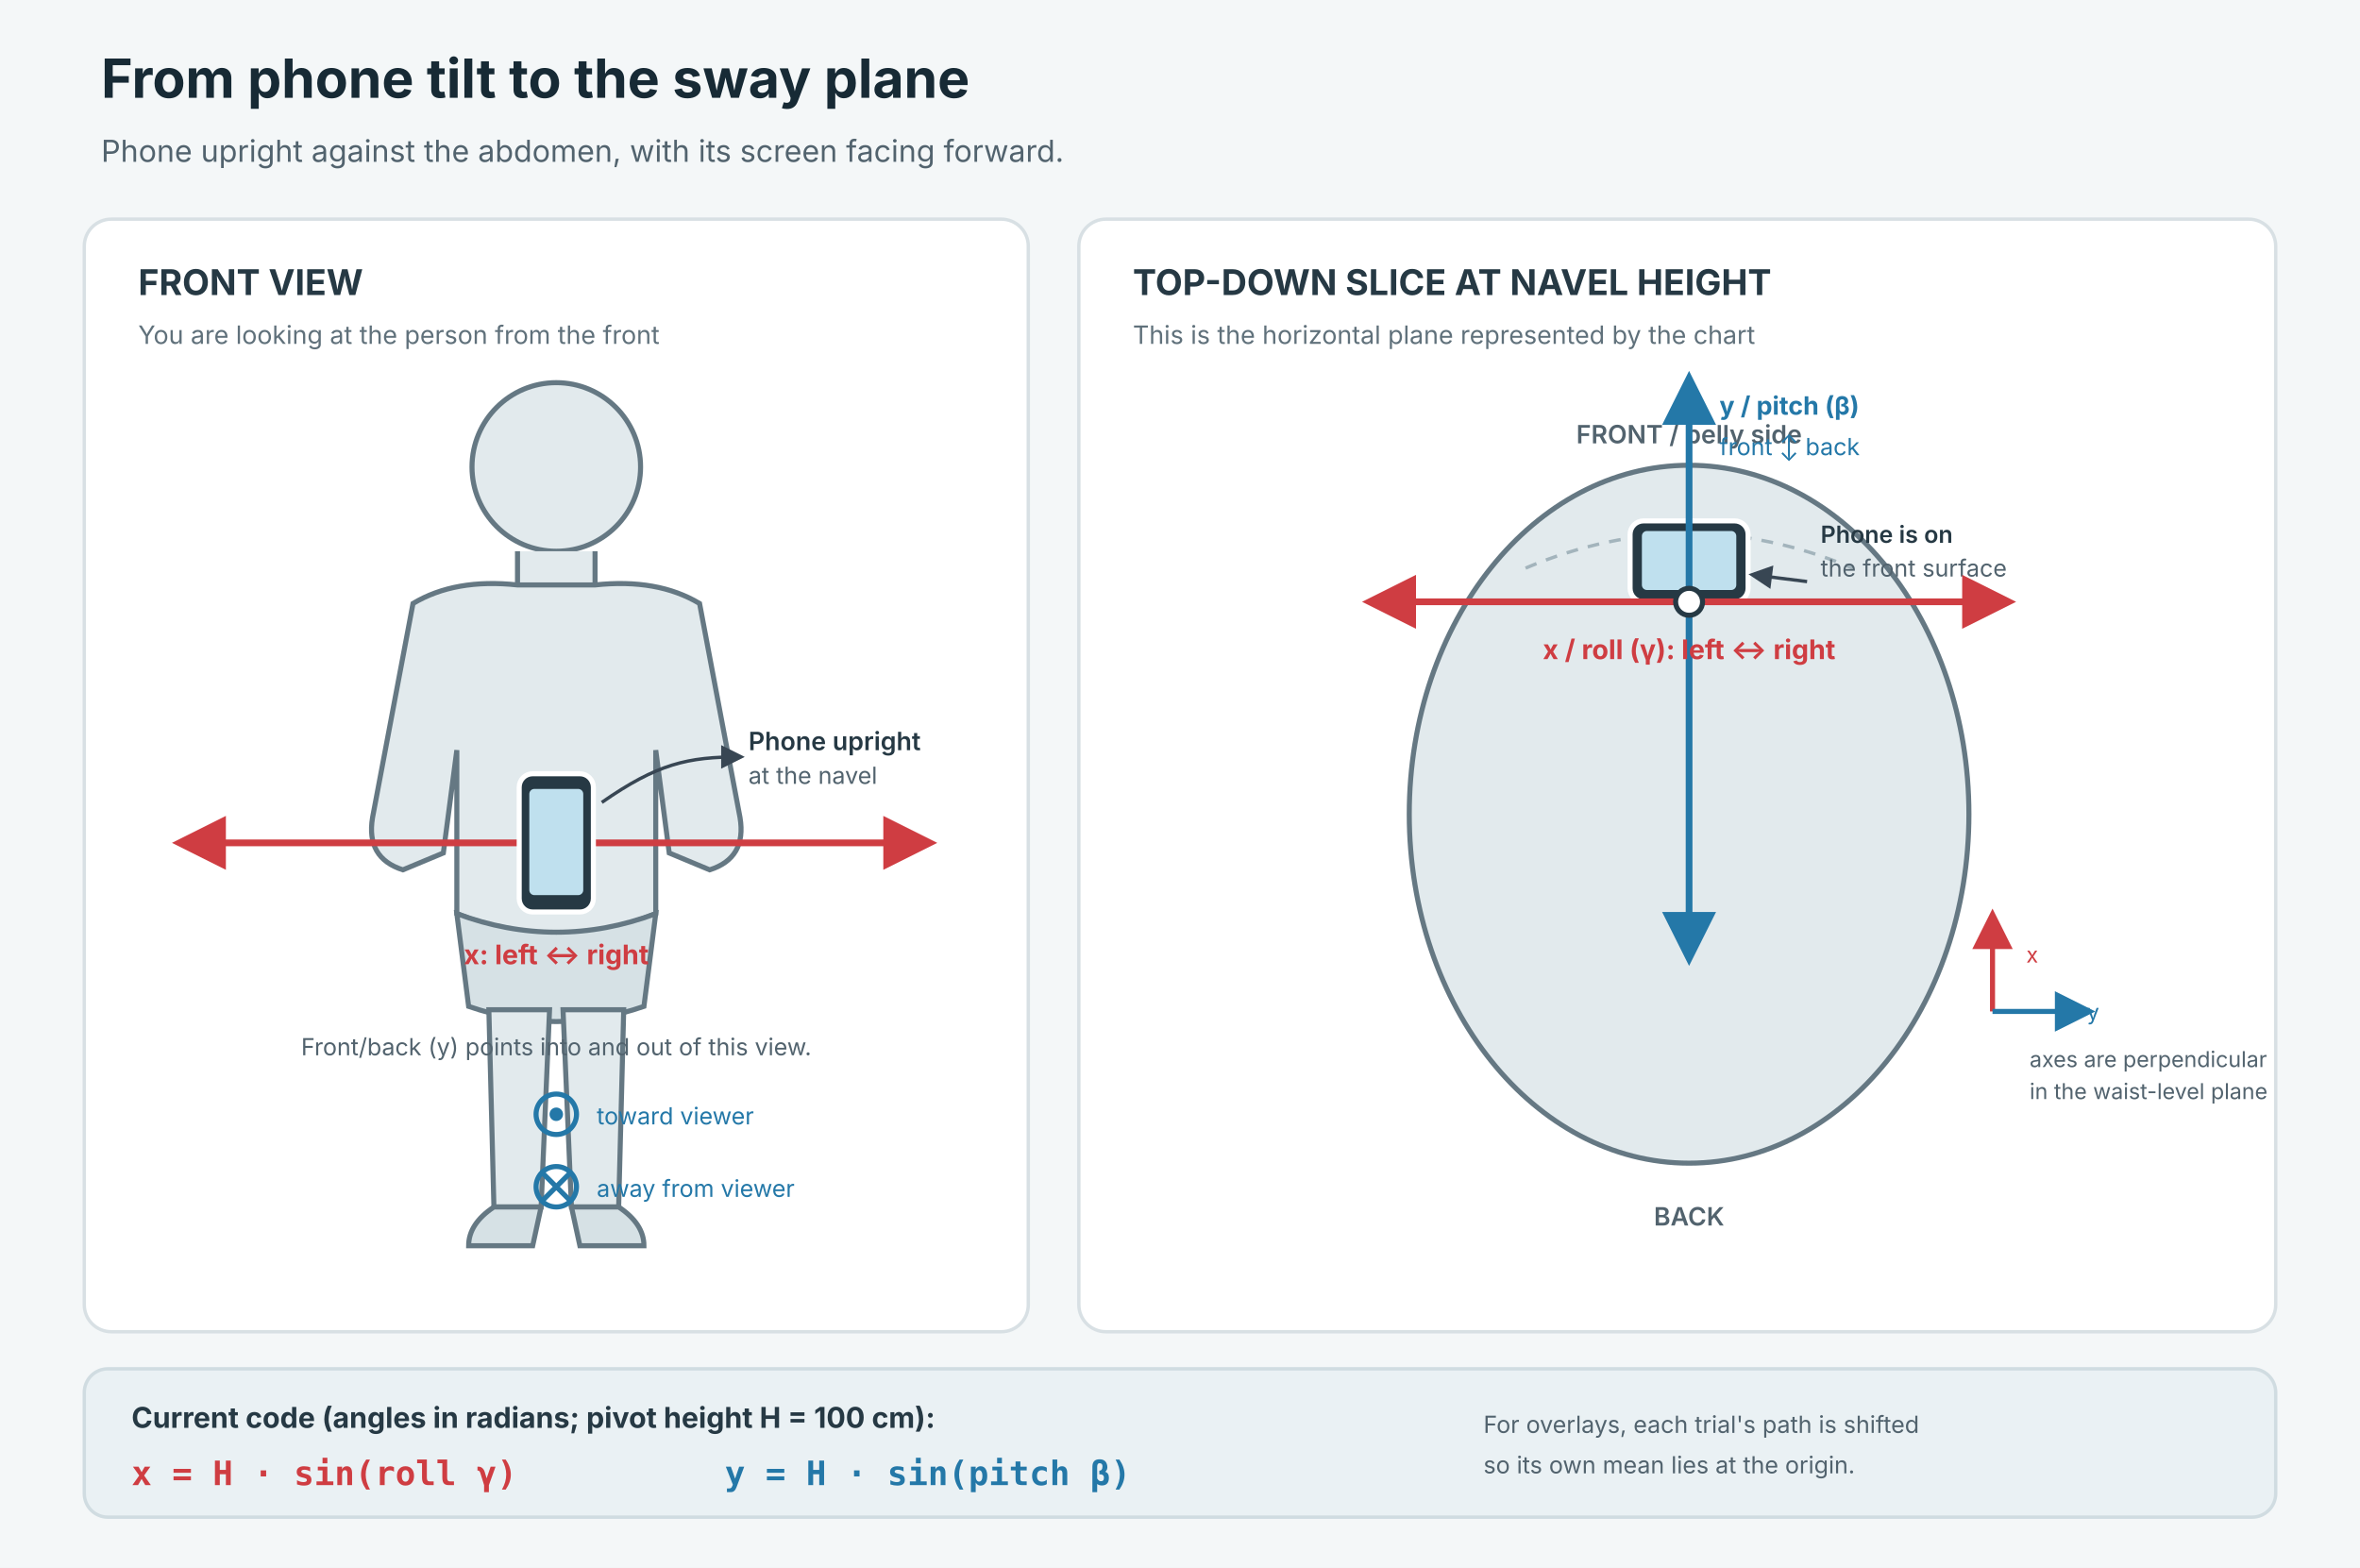
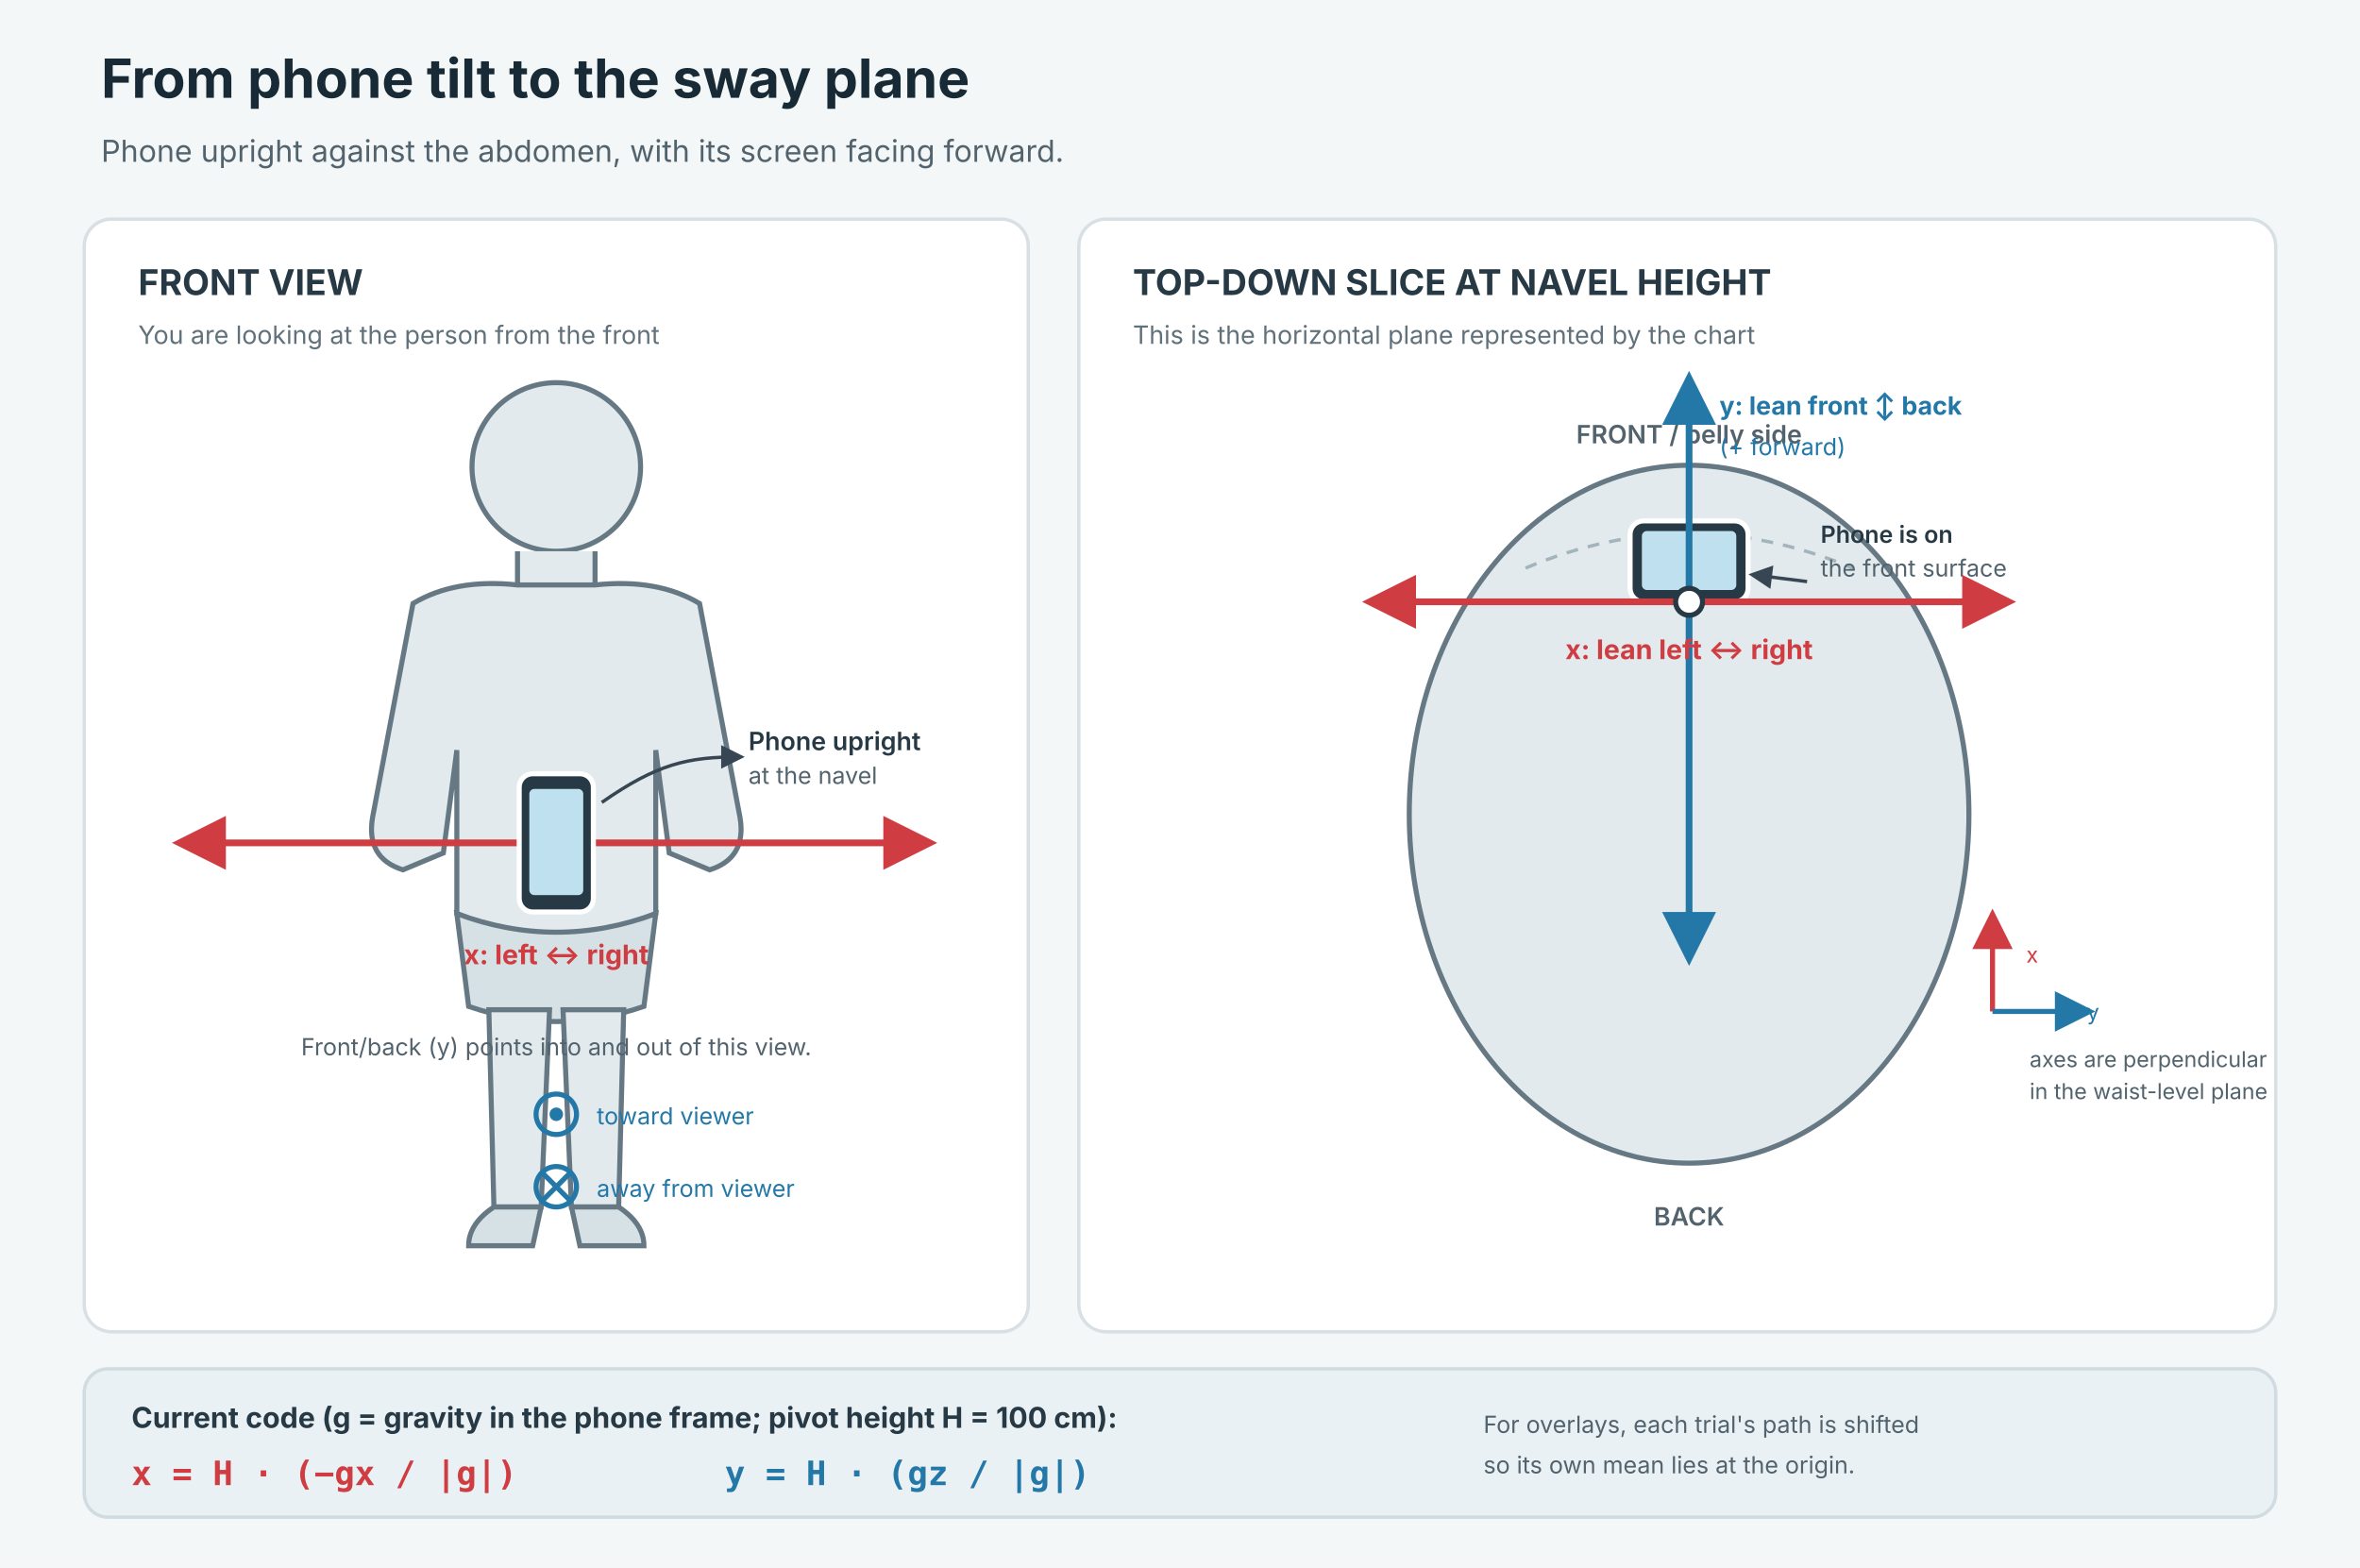
<svg xmlns="http://www.w3.org/2000/svg" width="1400" height="930" viewBox="0 0 1400 930" role="img" aria-labelledby="title desc">
  <defs>
    <marker id="arrow-red" viewBox="0 0 10 10" refX="5" refY="5" markerWidth="8" markerHeight="8" orient="auto-start-reverse">
      <path d="M 0 0 L 10 5 L 0 10 z" fill="#cf3d42" />
    </marker>
    <marker id="arrow-blue" viewBox="0 0 10 10" refX="5" refY="5" markerWidth="8" markerHeight="8" orient="auto-start-reverse">
      <path d="M 0 0 L 10 5 L 0 10 z" fill="#2478a8" />
    </marker>
    <marker id="arrow-dark" viewBox="0 0 10 10" refX="8" refY="5" markerWidth="7" markerHeight="7" orient="auto">
      <path d="M 0 0 L 10 5 L 0 10 z" fill="#384653" />
    </marker>
  </defs>
  <rect width="1400" height="930" fill="#f4f7f8" />
  <text x="60" y="58" font-family="-apple-system, BlinkMacSystemFont, 'Segoe UI', sans-serif" font-size="32" font-weight="700" fill="#172a35">From phone tilt to the sway plane</text>
  <text x="60" y="96" font-family="-apple-system, BlinkMacSystemFont, 'Segoe UI', sans-serif" font-size="18" fill="#52636e">Phone upright against the abdomen, with its screen facing forward.</text>
  <rect x="50" y="130" width="560" height="660" rx="16" fill="#ffffff" stroke="#d8e0e4" stroke-width="2" />
  <text x="82" y="175" font-family="-apple-system, BlinkMacSystemFont, 'Segoe UI', sans-serif" font-size="21" font-weight="700" fill="#263944">FRONT VIEW</text>
  <text x="82" y="204" font-family="-apple-system, BlinkMacSystemFont, 'Segoe UI', sans-serif" font-size="15" fill="#60717b">You are looking at the person from the front</text>
  <circle cx="330" cy="277" r="50" fill="#e2eaed" stroke="#657883" stroke-width="3" />
  <path d="M307 327 L307 348 L353 348 L353 327" fill="#e2eaed" stroke="#657883" stroke-width="3" />
  <path d="M245 358 Q270 343 307 347 L353 347 Q390 343 415 358 L439 485 Q443 509 421 516 L397 506 L389 445 L389 542 Q330 566 271 542 L271 445 L263 506 L239 516 Q217 509 221 485 Z" fill="#e2eaed" stroke="#657883" stroke-width="3" />
  <path d="M271 542 Q330 564 389 542 L382 597 Q330 615 278 597 Z" fill="#d6e1e5" stroke="#657883" stroke-width="3" />
  <path d="M290 599 L326 599 L321 716 L293 716 Z M334 599 L370 599 L367 716 L339 716 Z" fill="#e2eaed" stroke="#657883" stroke-width="3" />
  <path d="M293 716 L321 716 L316 739 L278 739 Q278 726 293 716 Z M339 716 L367 716 Q382 726 382 739 L344 739 Z" fill="#d6e1e5" stroke="#657883" stroke-width="3" />
  <line x1="118" y1="500" x2="540" y2="500" stroke="#cf3d42" stroke-width="4" marker-start="url(#arrow-red)" marker-end="url(#arrow-red)" />
  <circle cx="330" cy="500" r="8" fill="#ffffff" stroke="#cf3d42" stroke-width="4" />
  <rect x="308" y="459" width="44" height="82" rx="8" fill="#263944" stroke="#ffffff" stroke-width="3" />
  <rect x="314" y="468" width="32" height="63" rx="3" fill="#bfe0ee" />
  <circle cx="330" cy="536" r="2.5" fill="#263944" />
  <path d="M357 476 C390 453 408 449 439 449" fill="none" stroke="#384653" stroke-width="2" marker-end="url(#arrow-dark)" />
  <text x="444" y="445" font-family="-apple-system, BlinkMacSystemFont, 'Segoe UI', sans-serif" font-size="15" font-weight="600" fill="#263944">Phone upright</text>
  <text x="444" y="465" font-family="-apple-system, BlinkMacSystemFont, 'Segoe UI', sans-serif" font-size="14" fill="#52636e">at the navel</text>
  <text x="330" y="572" text-anchor="middle" font-family="-apple-system, BlinkMacSystemFont, 'Segoe UI', sans-serif" font-size="16" font-weight="700" fill="#cf3d42">x: left ↔ right</text>
  <text x="330" y="626" text-anchor="middle" font-family="-apple-system, BlinkMacSystemFont, 'Segoe UI', sans-serif" font-size="14" fill="#52636e">Front/back (y) points into and out of this view.</text>
  <circle cx="330" cy="661" r="12" fill="none" stroke="#2478a8" stroke-width="3" />
  <circle cx="330" cy="661" r="4" fill="#2478a8" />
  <text x="354" y="667" font-family="-apple-system, BlinkMacSystemFont, 'Segoe UI', sans-serif" font-size="14" fill="#2478a8">toward viewer</text>
  <circle cx="330" cy="704" r="12" fill="none" stroke="#2478a8" stroke-width="3" />
  <path d="M322 696 L338 712 M338 696 L322 712" stroke="#2478a8" stroke-width="3" />
  <text x="354" y="710" font-family="-apple-system, BlinkMacSystemFont, 'Segoe UI', sans-serif" font-size="14" fill="#2478a8">away from viewer</text>
  <rect x="640" y="130" width="710" height="660" rx="16" fill="#ffffff" stroke="#d8e0e4" stroke-width="2" />
  <text x="672" y="175" font-family="-apple-system, BlinkMacSystemFont, 'Segoe UI', sans-serif" font-size="21" font-weight="700" fill="#263944">TOP-DOWN SLICE AT NAVEL HEIGHT</text>
  <text x="672" y="204" font-family="-apple-system, BlinkMacSystemFont, 'Segoe UI', sans-serif" font-size="15" fill="#60717b">This is the horizontal plane represented by the chart</text>
  <ellipse cx="1002" cy="483" rx="166" ry="207" fill="#e2eaed" stroke="#657883" stroke-width="3" />
  <path d="M905 337 Q1002 296 1099 337" fill="none" stroke="#a3b4bc" stroke-width="2" stroke-dasharray="7 6" />
  <text x="1002" y="263" text-anchor="middle" font-family="-apple-system, BlinkMacSystemFont, 'Segoe UI', sans-serif" font-size="15" font-weight="600" fill="#52636e">FRONT / belly side</text>
  <text x="1002" y="727" text-anchor="middle" font-family="-apple-system, BlinkMacSystemFont, 'Segoe UI', sans-serif" font-size="15" font-weight="600" fill="#52636e">BACK</text>
  <rect x="967" y="309" width="70" height="48" rx="8" fill="#263944" stroke="#ffffff" stroke-width="3" />
  <rect x="974" y="315" width="56" height="35" rx="3" fill="#bfe0ee" />
  <circle cx="1002" cy="352" r="2" fill="#263944" />
  <text x="1080" y="322" font-family="-apple-system, BlinkMacSystemFont, 'Segoe UI', sans-serif" font-size="14" font-weight="600" fill="#263944">Phone is on</text>
  <text x="1080" y="342" font-family="-apple-system, BlinkMacSystemFont, 'Segoe UI', sans-serif" font-size="14" fill="#52636e">the front surface</text>
  <path d="M1072 345 L1040 341" fill="none" stroke="#384653" stroke-width="2" marker-end="url(#arrow-dark)" />
  <line x1="824" y1="357" x2="1180" y2="357" stroke="#cf3d42" stroke-width="4" marker-start="url(#arrow-red)" marker-end="url(#arrow-red)" />
  <line x1="1002" y1="236" x2="1002" y2="557" stroke="#2478a8" stroke-width="4" marker-start="url(#arrow-blue)" marker-end="url(#arrow-blue)" />
  <circle cx="1002" cy="357" r="8" fill="#ffffff" stroke="#263944" stroke-width="3" />
-   <text x="1002" y="391" text-anchor="middle" font-family="-apple-system, BlinkMacSystemFont, 'Segoe UI', sans-serif" font-size="16" font-weight="700" fill="#cf3d42">x / roll (γ): left ↔ right</text>
-   <text x="1020" y="246" font-family="-apple-system, BlinkMacSystemFont, 'Segoe UI', sans-serif" font-size="15" font-weight="700" fill="#2478a8">y / pitch (β)</text>
-   <text x="1020" y="270" font-family="-apple-system, BlinkMacSystemFont, 'Segoe UI', sans-serif" font-size="14" fill="#2478a8">front ↕ back</text>
+   <text x="1002" y="391" text-anchor="middle" font-family="-apple-system, BlinkMacSystemFont, 'Segoe UI', sans-serif" font-size="16" font-weight="700" fill="#cf3d42">x: lean left ↔ right</text>
+   <text x="1020" y="246" font-family="-apple-system, BlinkMacSystemFont, 'Segoe UI', sans-serif" font-size="15" font-weight="700" fill="#2478a8">y: lean front ↕ back</text>
+   <text x="1020" y="270" font-family="-apple-system, BlinkMacSystemFont, 'Segoe UI', sans-serif" font-size="14" fill="#2478a8">(+ forward)</text>
  <path d="M1182 600 L1182 551" stroke="#cf3d42" stroke-width="3" marker-end="url(#arrow-red)" />
  <text x="1202" y="571" font-family="-apple-system, BlinkMacSystemFont, 'Segoe UI', sans-serif" font-size="13" fill="#cf3d42">x</text>
  <path d="M1182 600 L1231 600" stroke="#2478a8" stroke-width="3" marker-end="url(#arrow-blue)" />
  <text x="1238" y="605" font-family="-apple-system, BlinkMacSystemFont, 'Segoe UI', sans-serif" font-size="13" fill="#2478a8">y</text>
  <text x="1204" y="633" font-family="-apple-system, BlinkMacSystemFont, 'Segoe UI', sans-serif" font-size="13" fill="#52636e">axes are perpendicular</text>
  <text x="1204" y="652" font-family="-apple-system, BlinkMacSystemFont, 'Segoe UI', sans-serif" font-size="13" fill="#52636e">in the waist-level plane</text>
  <rect x="50" y="812" width="1300" height="88" rx="14" fill="#eaf1f4" stroke="#d0dce1" stroke-width="2" />
-   <text x="78" y="847" font-family="-apple-system, BlinkMacSystemFont, 'Segoe UI', sans-serif" font-size="17" font-weight="700" fill="#263944">Current code (angles in radians; pivot height H = 100 cm):</text>
-   <text x="78" y="881" font-family="ui-monospace, SFMono-Regular, Menlo, monospace" font-size="20" font-weight="600" fill="#cf3d42">x = H · sin(roll γ)</text>
-   <text x="430" y="881" font-family="ui-monospace, SFMono-Regular, Menlo, monospace" font-size="20" font-weight="600" fill="#2478a8">y = H · sin(pitch β)</text>
+   <text x="78" y="847" font-family="-apple-system, BlinkMacSystemFont, 'Segoe UI', sans-serif" font-size="17" font-weight="700" fill="#263944">Current code (g = gravity in the phone frame; pivot height H = 100 cm):</text>
+   <text x="78" y="881" font-family="ui-monospace, SFMono-Regular, Menlo, monospace" font-size="20" font-weight="600" fill="#cf3d42">x = H · (−gx / |g|)</text>
+   <text x="430" y="881" font-family="ui-monospace, SFMono-Regular, Menlo, monospace" font-size="20" font-weight="600" fill="#2478a8">y = H · (gz / |g|)</text>
  <text x="880" y="850" font-family="-apple-system, BlinkMacSystemFont, 'Segoe UI', sans-serif" font-size="14" fill="#52636e">For overlays, each trial's path is shifted</text>
  <text x="880" y="874" font-family="-apple-system, BlinkMacSystemFont, 'Segoe UI', sans-serif" font-size="14" fill="#52636e">so its own mean lies at the origin.</text>
</svg>
